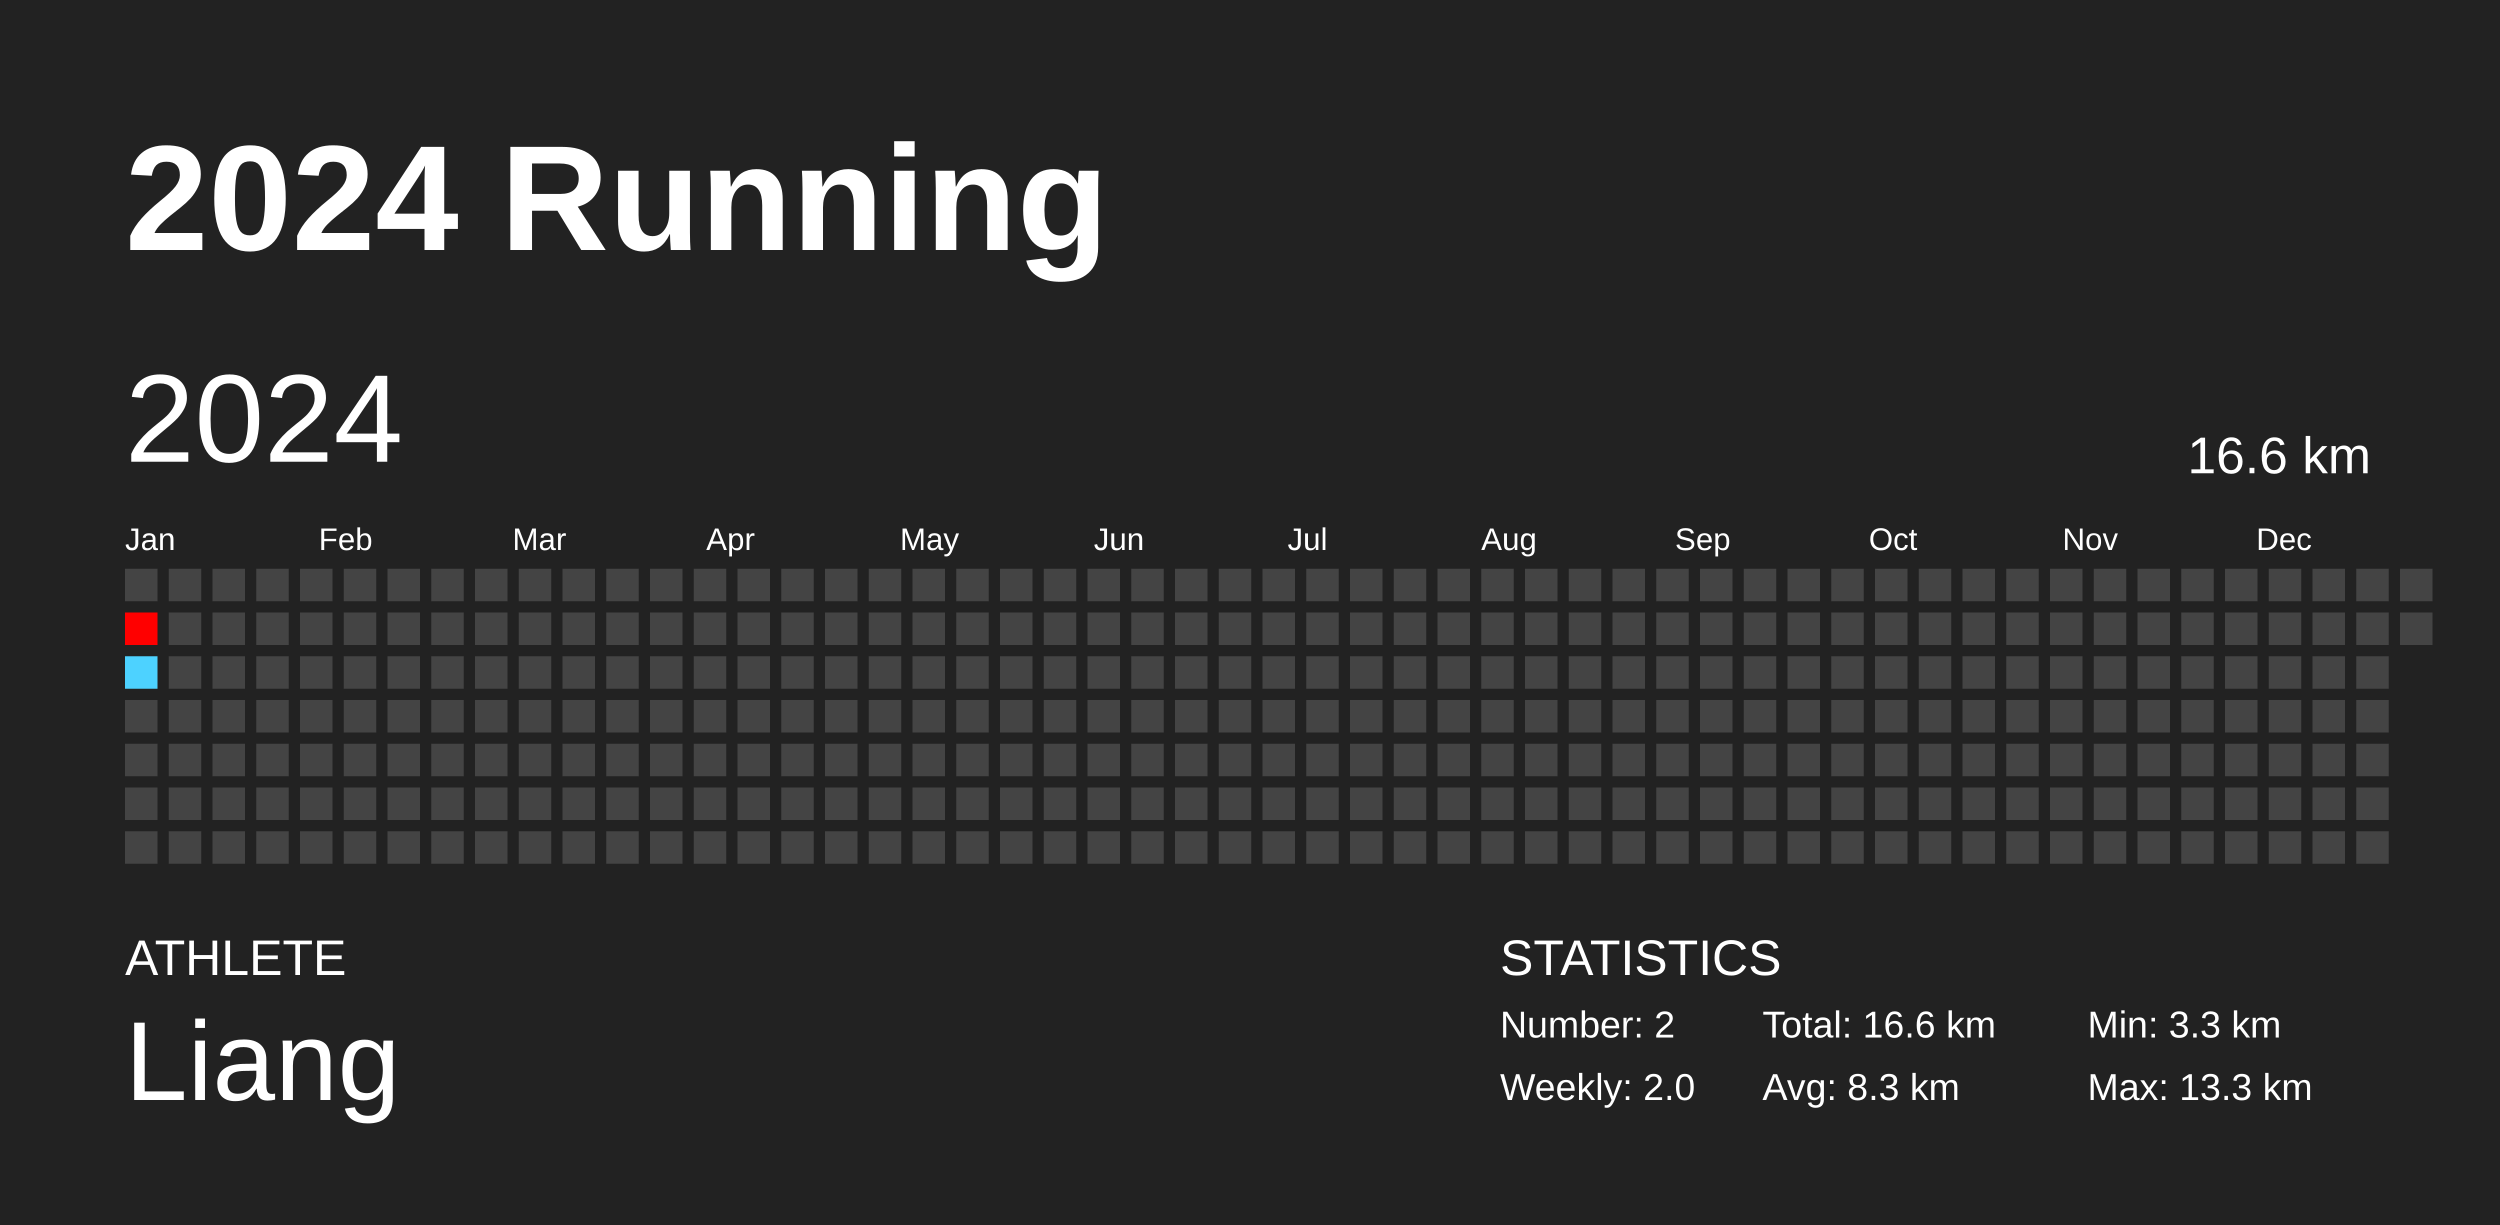
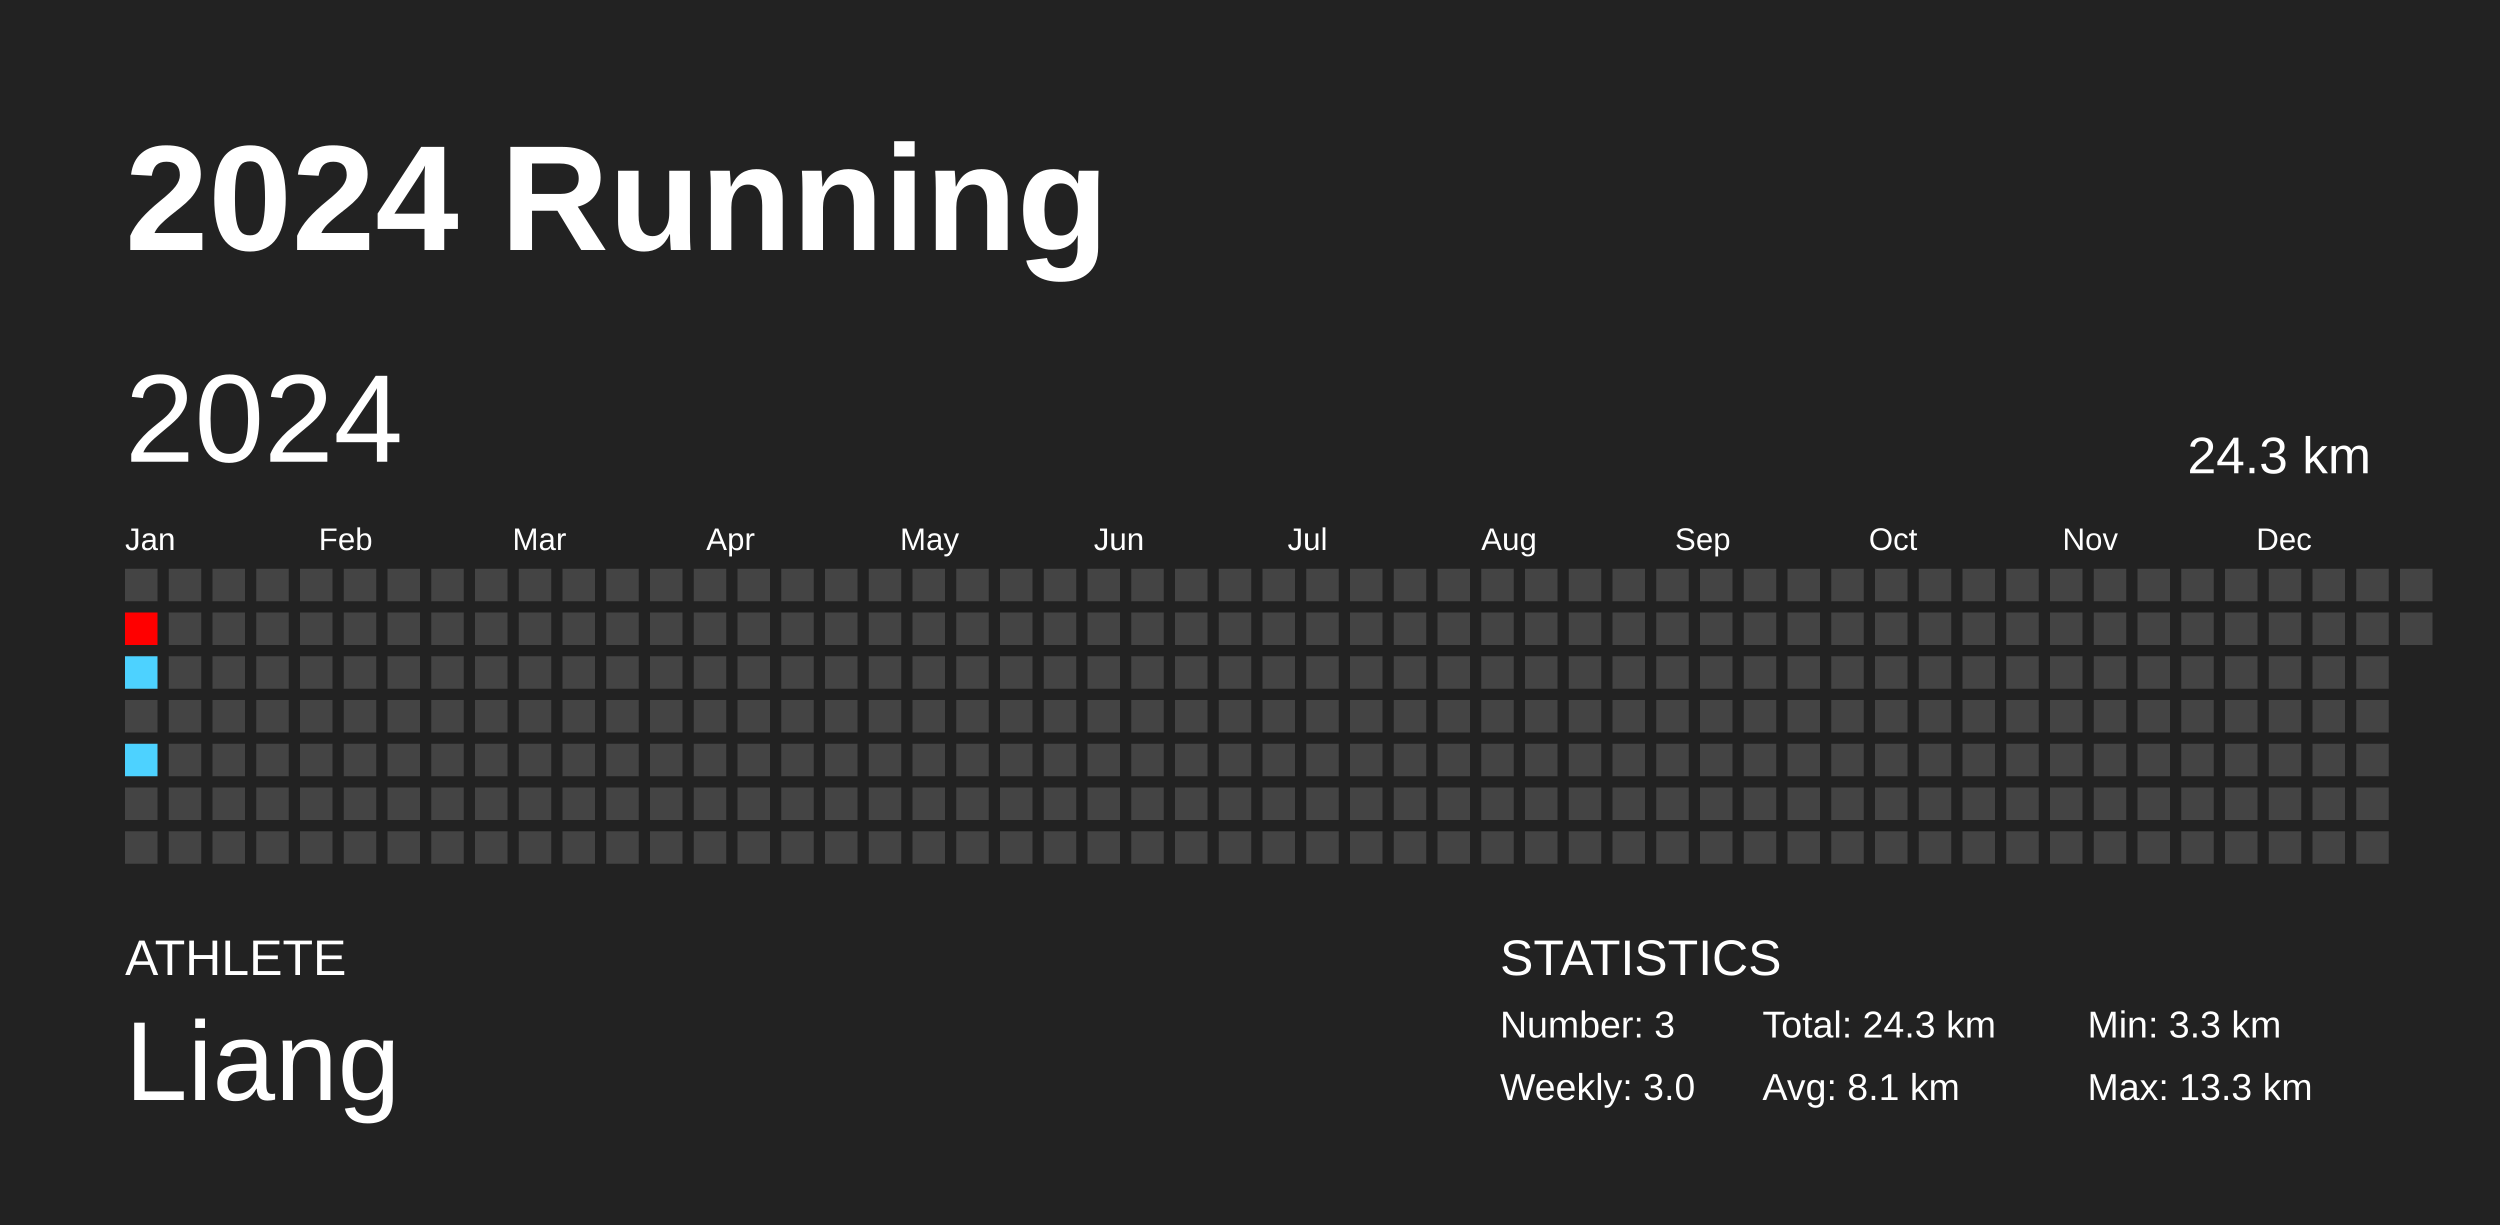
<svg xmlns="http://www.w3.org/2000/svg" baseProfile="full" height="98mm" version="1.1" viewBox="0,0,200,98" width="200mm">
  <defs />
  <rect fill="#222222" height="98" width="200" x="0" y="0" />
  <text fill="#FFFFFF" style="font-size:12px; font-family:Arial; font-weight:bold;" x="10" y="20">2024 Running</text>
  <text fill="#FFFFFF" style="font-size:4px; font-family:Arial" x="10" y="78">ATHLETE</text>
  <text fill="#FFFFFF" style="font-size:9px; font-family:Arial" x="10" y="88">Liang</text>
  <text fill="#FFFFFF" style="font-size:4px; font-family:Arial" x="120" y="78">STATISTICS</text>
-   <text fill="#FFFFFF" style="font-size:3px; font-family:Arial" x="120" y="83">Number: 2</text>
-   <text fill="#FFFFFF" style="font-size:3px; font-family:Arial" x="120" y="88">Weekly: 2.0</text>
-   <text fill="#FFFFFF" style="font-size:3px; font-family:Arial" x="141" y="83">Total: 16.6 km</text>
-   <text fill="#FFFFFF" style="font-size:3px; font-family:Arial" x="141" y="88">Avg: 8.3 km</text>
+   <text fill="#FFFFFF" style="font-size:3px; font-family:Arial" x="120" y="83">Number: 3</text>
+   <text fill="#FFFFFF" style="font-size:3px; font-family:Arial" x="120" y="88">Weekly: 3.0</text>
+   <text fill="#FFFFFF" style="font-size:3px; font-family:Arial" x="141" y="83">Total: 24.3 km</text>
+   <text fill="#FFFFFF" style="font-size:3px; font-family:Arial" x="141" y="88">Avg: 8.1 km</text>
  <text fill="#FFFFFF" style="font-size:3px; font-family:Arial" x="167" y="83">Min: 3.3 km</text>
  <text fill="#FFFFFF" style="font-size:3px; font-family:Arial" x="167" y="88">Max: 13.3 km</text>
  <text dominant-baseline="hanging" fill="#FFFFFF" style="font-size:10.0px; font-family:Arial;" x="10" y="30">2024</text>
-   <text dominant-baseline="hanging" fill="#FFFFFF" style="font-size:4.125px; font-family:Arial;" x="175" y="35">16.6 km</text>
+   <text dominant-baseline="hanging" fill="#FFFFFF" style="font-size:4.125px; font-family:Arial;" x="175" y="35">24.3 km</text>
  <text fill="#FFFFFF" style="font-size:2.5px; font-family:Arial" x="10.0" y="44">Jan</text>
  <text fill="#FFFFFF" style="font-size:2.5px; font-family:Arial" x="25.5" y="44">Feb</text>
  <text fill="#FFFFFF" style="font-size:2.5px; font-family:Arial" x="41.0" y="44">Mar</text>
  <text fill="#FFFFFF" style="font-size:2.5px; font-family:Arial" x="56.5" y="44">Apr</text>
  <text fill="#FFFFFF" style="font-size:2.5px; font-family:Arial" x="72.0" y="44">May</text>
  <text fill="#FFFFFF" style="font-size:2.5px; font-family:Arial" x="87.5" y="44">Jun</text>
  <text fill="#FFFFFF" style="font-size:2.5px; font-family:Arial" x="103.0" y="44">Jul</text>
  <text fill="#FFFFFF" style="font-size:2.5px; font-family:Arial" x="118.5" y="44">Aug</text>
  <text fill="#FFFFFF" style="font-size:2.5px; font-family:Arial" x="134.0" y="44">Sep</text>
  <text fill="#FFFFFF" style="font-size:2.5px; font-family:Arial" x="149.5" y="44">Oct</text>
  <text fill="#FFFFFF" style="font-size:2.5px; font-family:Arial" x="165.0" y="44">Nov</text>
  <text fill="#FFFFFF" style="font-size:2.5px; font-family:Arial" x="180.5" y="44">Dec</text>
  <rect fill="#444444" height="2.6" width="2.6" x="10.0" y="45.5" />
  <rect fill="#ff0000" height="2.6" width="2.6" x="10.0" y="49.0" />
  <rect fill="#4dd2ff" height="2.6" width="2.6" x="10.0" y="52.5" />
  <rect fill="#444444" height="2.6" width="2.6" x="10.0" y="56.0" />
-   <rect fill="#444444" height="2.6" width="2.6" x="10.0" y="59.5" />
+   <rect fill="#4dd2ff" height="2.6" width="2.6" x="10.0" y="59.5" />
  <rect fill="#444444" height="2.6" width="2.6" x="10.0" y="63.0" />
  <rect fill="#444444" height="2.6" width="2.6" x="10.0" y="66.5" />
  <rect fill="#444444" height="2.6" width="2.6" x="13.5" y="45.5" />
  <rect fill="#444444" height="2.6" width="2.6" x="13.5" y="49.0" />
  <rect fill="#444444" height="2.6" width="2.6" x="13.5" y="52.5" />
  <rect fill="#444444" height="2.6" width="2.6" x="13.5" y="56.0" />
  <rect fill="#444444" height="2.6" width="2.6" x="13.5" y="59.5" />
  <rect fill="#444444" height="2.6" width="2.6" x="13.5" y="63.0" />
  <rect fill="#444444" height="2.6" width="2.6" x="13.5" y="66.5" />
  <rect fill="#444444" height="2.6" width="2.6" x="17.0" y="45.5" />
  <rect fill="#444444" height="2.6" width="2.6" x="17.0" y="49.0" />
  <rect fill="#444444" height="2.6" width="2.6" x="17.0" y="52.5" />
  <rect fill="#444444" height="2.6" width="2.6" x="17.0" y="56.0" />
  <rect fill="#444444" height="2.6" width="2.6" x="17.0" y="59.5" />
  <rect fill="#444444" height="2.6" width="2.6" x="17.0" y="63.0" />
  <rect fill="#444444" height="2.6" width="2.6" x="17.0" y="66.5" />
  <rect fill="#444444" height="2.6" width="2.6" x="20.5" y="45.5" />
  <rect fill="#444444" height="2.6" width="2.6" x="20.5" y="49.0" />
  <rect fill="#444444" height="2.6" width="2.6" x="20.5" y="52.5" />
  <rect fill="#444444" height="2.6" width="2.6" x="20.5" y="56.0" />
  <rect fill="#444444" height="2.6" width="2.6" x="20.5" y="59.5" />
  <rect fill="#444444" height="2.6" width="2.6" x="20.5" y="63.0" />
  <rect fill="#444444" height="2.6" width="2.6" x="20.5" y="66.5" />
  <rect fill="#444444" height="2.6" width="2.6" x="24.0" y="45.5" />
  <rect fill="#444444" height="2.6" width="2.6" x="24.0" y="49.0" />
  <rect fill="#444444" height="2.6" width="2.6" x="24.0" y="52.5" />
  <rect fill="#444444" height="2.6" width="2.6" x="24.0" y="56.0" />
  <rect fill="#444444" height="2.6" width="2.6" x="24.0" y="59.5" />
  <rect fill="#444444" height="2.6" width="2.6" x="24.0" y="63.0" />
  <rect fill="#444444" height="2.6" width="2.6" x="24.0" y="66.5" />
  <rect fill="#444444" height="2.6" width="2.6" x="27.5" y="45.5" />
  <rect fill="#444444" height="2.6" width="2.6" x="27.5" y="49.0" />
  <rect fill="#444444" height="2.6" width="2.6" x="27.5" y="52.5" />
  <rect fill="#444444" height="2.6" width="2.6" x="27.5" y="56.0" />
  <rect fill="#444444" height="2.6" width="2.6" x="27.5" y="59.5" />
  <rect fill="#444444" height="2.6" width="2.6" x="27.5" y="63.0" />
  <rect fill="#444444" height="2.6" width="2.6" x="27.5" y="66.5" />
  <rect fill="#444444" height="2.6" width="2.6" x="31.0" y="45.5" />
  <rect fill="#444444" height="2.6" width="2.6" x="31.0" y="49.0" />
  <rect fill="#444444" height="2.6" width="2.6" x="31.0" y="52.5" />
  <rect fill="#444444" height="2.6" width="2.6" x="31.0" y="56.0" />
  <rect fill="#444444" height="2.6" width="2.6" x="31.0" y="59.5" />
  <rect fill="#444444" height="2.6" width="2.6" x="31.0" y="63.0" />
  <rect fill="#444444" height="2.6" width="2.6" x="31.0" y="66.5" />
  <rect fill="#444444" height="2.6" width="2.6" x="34.5" y="45.5" />
  <rect fill="#444444" height="2.6" width="2.6" x="34.5" y="49.0" />
  <rect fill="#444444" height="2.6" width="2.6" x="34.5" y="52.5" />
  <rect fill="#444444" height="2.6" width="2.6" x="34.5" y="56.0" />
  <rect fill="#444444" height="2.6" width="2.6" x="34.5" y="59.5" />
  <rect fill="#444444" height="2.6" width="2.6" x="34.5" y="63.0" />
  <rect fill="#444444" height="2.6" width="2.6" x="34.5" y="66.5" />
  <rect fill="#444444" height="2.6" width="2.6" x="38.0" y="45.5" />
  <rect fill="#444444" height="2.6" width="2.6" x="38.0" y="49.0" />
  <rect fill="#444444" height="2.6" width="2.6" x="38.0" y="52.5" />
  <rect fill="#444444" height="2.6" width="2.6" x="38.0" y="56.0" />
  <rect fill="#444444" height="2.6" width="2.6" x="38.0" y="59.5" />
  <rect fill="#444444" height="2.6" width="2.6" x="38.0" y="63.0" />
  <rect fill="#444444" height="2.6" width="2.6" x="38.0" y="66.5" />
  <rect fill="#444444" height="2.6" width="2.6" x="41.5" y="45.5" />
  <rect fill="#444444" height="2.6" width="2.6" x="41.5" y="49.0" />
  <rect fill="#444444" height="2.6" width="2.6" x="41.5" y="52.5" />
  <rect fill="#444444" height="2.6" width="2.6" x="41.5" y="56.0" />
  <rect fill="#444444" height="2.6" width="2.6" x="41.5" y="59.5" />
  <rect fill="#444444" height="2.6" width="2.6" x="41.5" y="63.0" />
  <rect fill="#444444" height="2.6" width="2.6" x="41.5" y="66.5" />
  <rect fill="#444444" height="2.6" width="2.6" x="45.0" y="45.5" />
  <rect fill="#444444" height="2.6" width="2.6" x="45.0" y="49.0" />
  <rect fill="#444444" height="2.6" width="2.6" x="45.0" y="52.5" />
  <rect fill="#444444" height="2.6" width="2.6" x="45.0" y="56.0" />
  <rect fill="#444444" height="2.6" width="2.6" x="45.0" y="59.5" />
  <rect fill="#444444" height="2.6" width="2.6" x="45.0" y="63.0" />
  <rect fill="#444444" height="2.6" width="2.6" x="45.0" y="66.5" />
  <rect fill="#444444" height="2.6" width="2.6" x="48.5" y="45.5" />
  <rect fill="#444444" height="2.6" width="2.6" x="48.5" y="49.0" />
  <rect fill="#444444" height="2.6" width="2.6" x="48.5" y="52.5" />
  <rect fill="#444444" height="2.6" width="2.6" x="48.5" y="56.0" />
  <rect fill="#444444" height="2.6" width="2.6" x="48.5" y="59.5" />
  <rect fill="#444444" height="2.6" width="2.6" x="48.5" y="63.0" />
  <rect fill="#444444" height="2.6" width="2.6" x="48.5" y="66.5" />
  <rect fill="#444444" height="2.6" width="2.6" x="52.0" y="45.5" />
  <rect fill="#444444" height="2.6" width="2.6" x="52.0" y="49.0" />
  <rect fill="#444444" height="2.6" width="2.6" x="52.0" y="52.5" />
  <rect fill="#444444" height="2.6" width="2.6" x="52.0" y="56.0" />
  <rect fill="#444444" height="2.6" width="2.6" x="52.0" y="59.5" />
  <rect fill="#444444" height="2.6" width="2.6" x="52.0" y="63.0" />
  <rect fill="#444444" height="2.6" width="2.6" x="52.0" y="66.5" />
  <rect fill="#444444" height="2.6" width="2.6" x="55.5" y="45.5" />
  <rect fill="#444444" height="2.6" width="2.6" x="55.5" y="49.0" />
  <rect fill="#444444" height="2.6" width="2.6" x="55.5" y="52.5" />
  <rect fill="#444444" height="2.6" width="2.6" x="55.5" y="56.0" />
  <rect fill="#444444" height="2.6" width="2.6" x="55.5" y="59.5" />
  <rect fill="#444444" height="2.6" width="2.6" x="55.5" y="63.0" />
  <rect fill="#444444" height="2.6" width="2.6" x="55.5" y="66.5" />
  <rect fill="#444444" height="2.6" width="2.6" x="59.0" y="45.5" />
  <rect fill="#444444" height="2.6" width="2.6" x="59.0" y="49.0" />
  <rect fill="#444444" height="2.6" width="2.6" x="59.0" y="52.5" />
  <rect fill="#444444" height="2.6" width="2.6" x="59.0" y="56.0" />
  <rect fill="#444444" height="2.6" width="2.6" x="59.0" y="59.5" />
  <rect fill="#444444" height="2.6" width="2.6" x="59.0" y="63.0" />
  <rect fill="#444444" height="2.6" width="2.6" x="59.0" y="66.5" />
  <rect fill="#444444" height="2.6" width="2.6" x="62.5" y="45.5" />
  <rect fill="#444444" height="2.6" width="2.6" x="62.5" y="49.0" />
  <rect fill="#444444" height="2.6" width="2.6" x="62.5" y="52.5" />
  <rect fill="#444444" height="2.6" width="2.6" x="62.5" y="56.0" />
  <rect fill="#444444" height="2.6" width="2.6" x="62.5" y="59.5" />
  <rect fill="#444444" height="2.6" width="2.6" x="62.5" y="63.0" />
  <rect fill="#444444" height="2.6" width="2.6" x="62.5" y="66.5" />
  <rect fill="#444444" height="2.6" width="2.6" x="66.0" y="45.5" />
  <rect fill="#444444" height="2.6" width="2.6" x="66.0" y="49.0" />
  <rect fill="#444444" height="2.6" width="2.6" x="66.0" y="52.5" />
  <rect fill="#444444" height="2.6" width="2.6" x="66.0" y="56.0" />
  <rect fill="#444444" height="2.6" width="2.6" x="66.0" y="59.5" />
  <rect fill="#444444" height="2.6" width="2.6" x="66.0" y="63.0" />
  <rect fill="#444444" height="2.6" width="2.6" x="66.0" y="66.5" />
  <rect fill="#444444" height="2.6" width="2.6" x="69.5" y="45.5" />
  <rect fill="#444444" height="2.6" width="2.6" x="69.5" y="49.0" />
  <rect fill="#444444" height="2.6" width="2.6" x="69.5" y="52.5" />
  <rect fill="#444444" height="2.6" width="2.6" x="69.5" y="56.0" />
  <rect fill="#444444" height="2.6" width="2.6" x="69.5" y="59.5" />
  <rect fill="#444444" height="2.6" width="2.6" x="69.5" y="63.0" />
  <rect fill="#444444" height="2.6" width="2.6" x="69.5" y="66.5" />
  <rect fill="#444444" height="2.6" width="2.6" x="73.0" y="45.5" />
  <rect fill="#444444" height="2.6" width="2.6" x="73.0" y="49.0" />
  <rect fill="#444444" height="2.6" width="2.6" x="73.0" y="52.5" />
  <rect fill="#444444" height="2.6" width="2.6" x="73.0" y="56.0" />
  <rect fill="#444444" height="2.6" width="2.6" x="73.0" y="59.5" />
  <rect fill="#444444" height="2.6" width="2.6" x="73.0" y="63.0" />
  <rect fill="#444444" height="2.6" width="2.6" x="73.0" y="66.5" />
  <rect fill="#444444" height="2.6" width="2.6" x="76.5" y="45.5" />
  <rect fill="#444444" height="2.6" width="2.6" x="76.5" y="49.0" />
  <rect fill="#444444" height="2.6" width="2.6" x="76.5" y="52.5" />
  <rect fill="#444444" height="2.6" width="2.6" x="76.5" y="56.0" />
  <rect fill="#444444" height="2.6" width="2.6" x="76.5" y="59.5" />
  <rect fill="#444444" height="2.6" width="2.6" x="76.5" y="63.0" />
  <rect fill="#444444" height="2.6" width="2.6" x="76.5" y="66.5" />
  <rect fill="#444444" height="2.6" width="2.6" x="80.0" y="45.5" />
  <rect fill="#444444" height="2.6" width="2.6" x="80.0" y="49.0" />
  <rect fill="#444444" height="2.6" width="2.6" x="80.0" y="52.5" />
  <rect fill="#444444" height="2.6" width="2.6" x="80.0" y="56.0" />
  <rect fill="#444444" height="2.6" width="2.6" x="80.0" y="59.5" />
  <rect fill="#444444" height="2.6" width="2.6" x="80.0" y="63.0" />
  <rect fill="#444444" height="2.6" width="2.6" x="80.0" y="66.5" />
  <rect fill="#444444" height="2.6" width="2.6" x="83.5" y="45.5" />
  <rect fill="#444444" height="2.6" width="2.6" x="83.5" y="49.0" />
  <rect fill="#444444" height="2.6" width="2.6" x="83.5" y="52.5" />
  <rect fill="#444444" height="2.6" width="2.6" x="83.5" y="56.0" />
  <rect fill="#444444" height="2.6" width="2.6" x="83.5" y="59.5" />
  <rect fill="#444444" height="2.6" width="2.6" x="83.5" y="63.0" />
  <rect fill="#444444" height="2.6" width="2.6" x="83.5" y="66.5" />
  <rect fill="#444444" height="2.6" width="2.6" x="87.0" y="45.5" />
  <rect fill="#444444" height="2.6" width="2.6" x="87.0" y="49.0" />
  <rect fill="#444444" height="2.6" width="2.6" x="87.0" y="52.5" />
  <rect fill="#444444" height="2.6" width="2.6" x="87.0" y="56.0" />
  <rect fill="#444444" height="2.6" width="2.6" x="87.0" y="59.5" />
  <rect fill="#444444" height="2.6" width="2.6" x="87.0" y="63.0" />
  <rect fill="#444444" height="2.6" width="2.6" x="87.0" y="66.5" />
  <rect fill="#444444" height="2.6" width="2.6" x="90.5" y="45.5" />
  <rect fill="#444444" height="2.6" width="2.6" x="90.5" y="49.0" />
  <rect fill="#444444" height="2.6" width="2.6" x="90.5" y="52.5" />
  <rect fill="#444444" height="2.6" width="2.6" x="90.5" y="56.0" />
  <rect fill="#444444" height="2.6" width="2.6" x="90.5" y="59.5" />
  <rect fill="#444444" height="2.6" width="2.6" x="90.5" y="63.0" />
  <rect fill="#444444" height="2.6" width="2.6" x="90.5" y="66.5" />
  <rect fill="#444444" height="2.6" width="2.6" x="94.0" y="45.5" />
  <rect fill="#444444" height="2.6" width="2.6" x="94.0" y="49.0" />
  <rect fill="#444444" height="2.6" width="2.6" x="94.0" y="52.5" />
  <rect fill="#444444" height="2.6" width="2.6" x="94.0" y="56.0" />
  <rect fill="#444444" height="2.6" width="2.6" x="94.0" y="59.5" />
  <rect fill="#444444" height="2.6" width="2.6" x="94.0" y="63.0" />
  <rect fill="#444444" height="2.6" width="2.6" x="94.0" y="66.5" />
  <rect fill="#444444" height="2.6" width="2.6" x="97.5" y="45.5" />
  <rect fill="#444444" height="2.6" width="2.6" x="97.5" y="49.0" />
  <rect fill="#444444" height="2.6" width="2.6" x="97.5" y="52.5" />
  <rect fill="#444444" height="2.6" width="2.6" x="97.5" y="56.0" />
  <rect fill="#444444" height="2.6" width="2.6" x="97.5" y="59.5" />
  <rect fill="#444444" height="2.6" width="2.6" x="97.5" y="63.0" />
  <rect fill="#444444" height="2.6" width="2.6" x="97.5" y="66.5" />
  <rect fill="#444444" height="2.6" width="2.6" x="101.0" y="45.5" />
  <rect fill="#444444" height="2.6" width="2.6" x="101.0" y="49.0" />
  <rect fill="#444444" height="2.6" width="2.6" x="101.0" y="52.5" />
  <rect fill="#444444" height="2.6" width="2.6" x="101.0" y="56.0" />
  <rect fill="#444444" height="2.6" width="2.6" x="101.0" y="59.5" />
  <rect fill="#444444" height="2.6" width="2.6" x="101.0" y="63.0" />
  <rect fill="#444444" height="2.6" width="2.6" x="101.0" y="66.5" />
  <rect fill="#444444" height="2.6" width="2.6" x="104.5" y="45.5" />
  <rect fill="#444444" height="2.6" width="2.6" x="104.5" y="49.0" />
  <rect fill="#444444" height="2.6" width="2.6" x="104.5" y="52.5" />
  <rect fill="#444444" height="2.6" width="2.6" x="104.5" y="56.0" />
  <rect fill="#444444" height="2.6" width="2.6" x="104.5" y="59.5" />
  <rect fill="#444444" height="2.6" width="2.6" x="104.5" y="63.0" />
  <rect fill="#444444" height="2.6" width="2.6" x="104.5" y="66.5" />
  <rect fill="#444444" height="2.6" width="2.6" x="108.0" y="45.5" />
  <rect fill="#444444" height="2.6" width="2.6" x="108.0" y="49.0" />
  <rect fill="#444444" height="2.6" width="2.6" x="108.0" y="52.5" />
  <rect fill="#444444" height="2.6" width="2.6" x="108.0" y="56.0" />
  <rect fill="#444444" height="2.6" width="2.6" x="108.0" y="59.5" />
  <rect fill="#444444" height="2.6" width="2.6" x="108.0" y="63.0" />
  <rect fill="#444444" height="2.6" width="2.6" x="108.0" y="66.5" />
  <rect fill="#444444" height="2.6" width="2.6" x="111.5" y="45.5" />
  <rect fill="#444444" height="2.6" width="2.6" x="111.5" y="49.0" />
  <rect fill="#444444" height="2.6" width="2.6" x="111.5" y="52.5" />
  <rect fill="#444444" height="2.6" width="2.6" x="111.5" y="56.0" />
  <rect fill="#444444" height="2.6" width="2.6" x="111.5" y="59.5" />
  <rect fill="#444444" height="2.6" width="2.6" x="111.5" y="63.0" />
  <rect fill="#444444" height="2.6" width="2.6" x="111.5" y="66.5" />
  <rect fill="#444444" height="2.6" width="2.6" x="115.0" y="45.5" />
  <rect fill="#444444" height="2.6" width="2.6" x="115.0" y="49.0" />
  <rect fill="#444444" height="2.6" width="2.6" x="115.0" y="52.5" />
  <rect fill="#444444" height="2.6" width="2.6" x="115.0" y="56.0" />
  <rect fill="#444444" height="2.6" width="2.6" x="115.0" y="59.5" />
  <rect fill="#444444" height="2.6" width="2.6" x="115.0" y="63.0" />
  <rect fill="#444444" height="2.6" width="2.6" x="115.0" y="66.5" />
  <rect fill="#444444" height="2.6" width="2.6" x="118.5" y="45.5" />
  <rect fill="#444444" height="2.6" width="2.6" x="118.5" y="49.0" />
  <rect fill="#444444" height="2.6" width="2.6" x="118.5" y="52.5" />
  <rect fill="#444444" height="2.6" width="2.6" x="118.5" y="56.0" />
  <rect fill="#444444" height="2.6" width="2.6" x="118.5" y="59.5" />
  <rect fill="#444444" height="2.6" width="2.6" x="118.5" y="63.0" />
  <rect fill="#444444" height="2.6" width="2.6" x="118.5" y="66.5" />
  <rect fill="#444444" height="2.6" width="2.6" x="122.0" y="45.5" />
  <rect fill="#444444" height="2.6" width="2.6" x="122.0" y="49.0" />
  <rect fill="#444444" height="2.6" width="2.6" x="122.0" y="52.5" />
  <rect fill="#444444" height="2.6" width="2.6" x="122.0" y="56.0" />
  <rect fill="#444444" height="2.6" width="2.6" x="122.0" y="59.5" />
  <rect fill="#444444" height="2.6" width="2.6" x="122.0" y="63.0" />
  <rect fill="#444444" height="2.6" width="2.6" x="122.0" y="66.5" />
  <rect fill="#444444" height="2.6" width="2.6" x="125.5" y="45.5" />
  <rect fill="#444444" height="2.6" width="2.6" x="125.5" y="49.0" />
  <rect fill="#444444" height="2.6" width="2.6" x="125.5" y="52.5" />
  <rect fill="#444444" height="2.6" width="2.6" x="125.5" y="56.0" />
  <rect fill="#444444" height="2.6" width="2.6" x="125.5" y="59.5" />
  <rect fill="#444444" height="2.6" width="2.6" x="125.5" y="63.0" />
  <rect fill="#444444" height="2.6" width="2.6" x="125.5" y="66.5" />
  <rect fill="#444444" height="2.6" width="2.6" x="129.0" y="45.5" />
  <rect fill="#444444" height="2.6" width="2.6" x="129.0" y="49.0" />
  <rect fill="#444444" height="2.6" width="2.6" x="129.0" y="52.5" />
  <rect fill="#444444" height="2.6" width="2.6" x="129.0" y="56.0" />
  <rect fill="#444444" height="2.6" width="2.6" x="129.0" y="59.5" />
  <rect fill="#444444" height="2.6" width="2.6" x="129.0" y="63.0" />
  <rect fill="#444444" height="2.6" width="2.6" x="129.0" y="66.5" />
  <rect fill="#444444" height="2.6" width="2.6" x="132.5" y="45.5" />
  <rect fill="#444444" height="2.6" width="2.6" x="132.5" y="49.0" />
  <rect fill="#444444" height="2.6" width="2.6" x="132.5" y="52.5" />
  <rect fill="#444444" height="2.6" width="2.6" x="132.5" y="56.0" />
  <rect fill="#444444" height="2.6" width="2.6" x="132.5" y="59.5" />
  <rect fill="#444444" height="2.6" width="2.6" x="132.5" y="63.0" />
  <rect fill="#444444" height="2.6" width="2.6" x="132.5" y="66.5" />
  <rect fill="#444444" height="2.6" width="2.6" x="136.0" y="45.5" />
  <rect fill="#444444" height="2.6" width="2.6" x="136.0" y="49.0" />
  <rect fill="#444444" height="2.6" width="2.6" x="136.0" y="52.5" />
  <rect fill="#444444" height="2.6" width="2.6" x="136.0" y="56.0" />
  <rect fill="#444444" height="2.6" width="2.6" x="136.0" y="59.5" />
  <rect fill="#444444" height="2.6" width="2.6" x="136.0" y="63.0" />
  <rect fill="#444444" height="2.6" width="2.6" x="136.0" y="66.5" />
  <rect fill="#444444" height="2.6" width="2.6" x="139.5" y="45.5" />
  <rect fill="#444444" height="2.6" width="2.6" x="139.5" y="49.0" />
  <rect fill="#444444" height="2.6" width="2.6" x="139.5" y="52.5" />
  <rect fill="#444444" height="2.6" width="2.6" x="139.5" y="56.0" />
  <rect fill="#444444" height="2.6" width="2.6" x="139.5" y="59.5" />
  <rect fill="#444444" height="2.6" width="2.6" x="139.5" y="63.0" />
  <rect fill="#444444" height="2.6" width="2.6" x="139.5" y="66.5" />
  <rect fill="#444444" height="2.6" width="2.6" x="143.0" y="45.5" />
  <rect fill="#444444" height="2.6" width="2.6" x="143.0" y="49.0" />
  <rect fill="#444444" height="2.6" width="2.6" x="143.0" y="52.5" />
  <rect fill="#444444" height="2.6" width="2.6" x="143.0" y="56.0" />
  <rect fill="#444444" height="2.6" width="2.6" x="143.0" y="59.5" />
  <rect fill="#444444" height="2.6" width="2.6" x="143.0" y="63.0" />
  <rect fill="#444444" height="2.6" width="2.6" x="143.0" y="66.5" />
  <rect fill="#444444" height="2.6" width="2.6" x="146.5" y="45.5" />
  <rect fill="#444444" height="2.6" width="2.6" x="146.5" y="49.0" />
  <rect fill="#444444" height="2.6" width="2.6" x="146.5" y="52.5" />
  <rect fill="#444444" height="2.6" width="2.6" x="146.5" y="56.0" />
  <rect fill="#444444" height="2.6" width="2.6" x="146.5" y="59.5" />
  <rect fill="#444444" height="2.6" width="2.6" x="146.5" y="63.0" />
  <rect fill="#444444" height="2.6" width="2.6" x="146.5" y="66.5" />
  <rect fill="#444444" height="2.6" width="2.6" x="150.0" y="45.5" />
  <rect fill="#444444" height="2.6" width="2.6" x="150.0" y="49.0" />
  <rect fill="#444444" height="2.6" width="2.6" x="150.0" y="52.5" />
  <rect fill="#444444" height="2.6" width="2.6" x="150.0" y="56.0" />
  <rect fill="#444444" height="2.6" width="2.6" x="150.0" y="59.5" />
  <rect fill="#444444" height="2.6" width="2.6" x="150.0" y="63.0" />
  <rect fill="#444444" height="2.6" width="2.6" x="150.0" y="66.5" />
  <rect fill="#444444" height="2.6" width="2.6" x="153.5" y="45.5" />
  <rect fill="#444444" height="2.6" width="2.6" x="153.5" y="49.0" />
  <rect fill="#444444" height="2.6" width="2.6" x="153.5" y="52.5" />
  <rect fill="#444444" height="2.6" width="2.6" x="153.5" y="56.0" />
  <rect fill="#444444" height="2.6" width="2.6" x="153.5" y="59.5" />
  <rect fill="#444444" height="2.6" width="2.6" x="153.5" y="63.0" />
  <rect fill="#444444" height="2.6" width="2.6" x="153.5" y="66.5" />
  <rect fill="#444444" height="2.6" width="2.6" x="157.0" y="45.5" />
  <rect fill="#444444" height="2.6" width="2.6" x="157.0" y="49.0" />
  <rect fill="#444444" height="2.6" width="2.6" x="157.0" y="52.5" />
  <rect fill="#444444" height="2.6" width="2.6" x="157.0" y="56.0" />
  <rect fill="#444444" height="2.6" width="2.6" x="157.0" y="59.5" />
  <rect fill="#444444" height="2.6" width="2.6" x="157.0" y="63.0" />
  <rect fill="#444444" height="2.6" width="2.6" x="157.0" y="66.5" />
  <rect fill="#444444" height="2.6" width="2.6" x="160.5" y="45.5" />
  <rect fill="#444444" height="2.6" width="2.6" x="160.5" y="49.0" />
  <rect fill="#444444" height="2.6" width="2.6" x="160.5" y="52.5" />
  <rect fill="#444444" height="2.6" width="2.6" x="160.5" y="56.0" />
  <rect fill="#444444" height="2.6" width="2.6" x="160.5" y="59.5" />
  <rect fill="#444444" height="2.6" width="2.6" x="160.5" y="63.0" />
  <rect fill="#444444" height="2.6" width="2.6" x="160.5" y="66.5" />
  <rect fill="#444444" height="2.6" width="2.6" x="164.0" y="45.5" />
  <rect fill="#444444" height="2.6" width="2.6" x="164.0" y="49.0" />
  <rect fill="#444444" height="2.6" width="2.6" x="164.0" y="52.5" />
  <rect fill="#444444" height="2.6" width="2.6" x="164.0" y="56.0" />
  <rect fill="#444444" height="2.6" width="2.6" x="164.0" y="59.5" />
  <rect fill="#444444" height="2.6" width="2.6" x="164.0" y="63.0" />
  <rect fill="#444444" height="2.6" width="2.6" x="164.0" y="66.5" />
  <rect fill="#444444" height="2.6" width="2.6" x="167.5" y="45.5" />
  <rect fill="#444444" height="2.6" width="2.6" x="167.5" y="49.0" />
  <rect fill="#444444" height="2.6" width="2.6" x="167.5" y="52.5" />
  <rect fill="#444444" height="2.6" width="2.6" x="167.5" y="56.0" />
  <rect fill="#444444" height="2.6" width="2.6" x="167.5" y="59.5" />
  <rect fill="#444444" height="2.6" width="2.6" x="167.5" y="63.0" />
  <rect fill="#444444" height="2.6" width="2.6" x="167.5" y="66.5" />
  <rect fill="#444444" height="2.6" width="2.6" x="171.0" y="45.5" />
  <rect fill="#444444" height="2.6" width="2.6" x="171.0" y="49.0" />
  <rect fill="#444444" height="2.6" width="2.6" x="171.0" y="52.5" />
  <rect fill="#444444" height="2.6" width="2.6" x="171.0" y="56.0" />
  <rect fill="#444444" height="2.6" width="2.6" x="171.0" y="59.5" />
  <rect fill="#444444" height="2.6" width="2.6" x="171.0" y="63.0" />
  <rect fill="#444444" height="2.6" width="2.6" x="171.0" y="66.5" />
  <rect fill="#444444" height="2.6" width="2.6" x="174.5" y="45.5" />
  <rect fill="#444444" height="2.6" width="2.6" x="174.5" y="49.0" />
  <rect fill="#444444" height="2.6" width="2.6" x="174.5" y="52.5" />
  <rect fill="#444444" height="2.6" width="2.6" x="174.5" y="56.0" />
  <rect fill="#444444" height="2.6" width="2.6" x="174.5" y="59.5" />
  <rect fill="#444444" height="2.6" width="2.6" x="174.5" y="63.0" />
  <rect fill="#444444" height="2.6" width="2.6" x="174.5" y="66.5" />
  <rect fill="#444444" height="2.6" width="2.6" x="178.0" y="45.5" />
  <rect fill="#444444" height="2.6" width="2.6" x="178.0" y="49.0" />
  <rect fill="#444444" height="2.6" width="2.6" x="178.0" y="52.5" />
  <rect fill="#444444" height="2.6" width="2.6" x="178.0" y="56.0" />
  <rect fill="#444444" height="2.6" width="2.6" x="178.0" y="59.5" />
  <rect fill="#444444" height="2.6" width="2.6" x="178.0" y="63.0" />
  <rect fill="#444444" height="2.6" width="2.6" x="178.0" y="66.5" />
  <rect fill="#444444" height="2.6" width="2.6" x="181.5" y="45.5" />
  <rect fill="#444444" height="2.6" width="2.6" x="181.5" y="49.0" />
  <rect fill="#444444" height="2.6" width="2.6" x="181.5" y="52.5" />
  <rect fill="#444444" height="2.6" width="2.6" x="181.5" y="56.0" />
  <rect fill="#444444" height="2.6" width="2.6" x="181.5" y="59.5" />
  <rect fill="#444444" height="2.6" width="2.6" x="181.5" y="63.0" />
  <rect fill="#444444" height="2.6" width="2.6" x="181.5" y="66.5" />
  <rect fill="#444444" height="2.6" width="2.6" x="185.0" y="45.5" />
  <rect fill="#444444" height="2.6" width="2.6" x="185.0" y="49.0" />
  <rect fill="#444444" height="2.6" width="2.6" x="185.0" y="52.5" />
  <rect fill="#444444" height="2.6" width="2.6" x="185.0" y="56.0" />
  <rect fill="#444444" height="2.6" width="2.6" x="185.0" y="59.5" />
  <rect fill="#444444" height="2.6" width="2.6" x="185.0" y="63.0" />
  <rect fill="#444444" height="2.6" width="2.6" x="185.0" y="66.5" />
  <rect fill="#444444" height="2.6" width="2.6" x="188.5" y="45.5" />
  <rect fill="#444444" height="2.6" width="2.6" x="188.5" y="49.0" />
  <rect fill="#444444" height="2.6" width="2.6" x="188.5" y="52.5" />
  <rect fill="#444444" height="2.6" width="2.6" x="188.5" y="56.0" />
  <rect fill="#444444" height="2.6" width="2.6" x="188.5" y="59.5" />
  <rect fill="#444444" height="2.6" width="2.6" x="188.5" y="63.0" />
  <rect fill="#444444" height="2.6" width="2.6" x="188.5" y="66.5" />
  <rect fill="#444444" height="2.6" width="2.6" x="192.0" y="45.5" />
  <rect fill="#444444" height="2.6" width="2.6" x="192.0" y="49.0" />
</svg>
